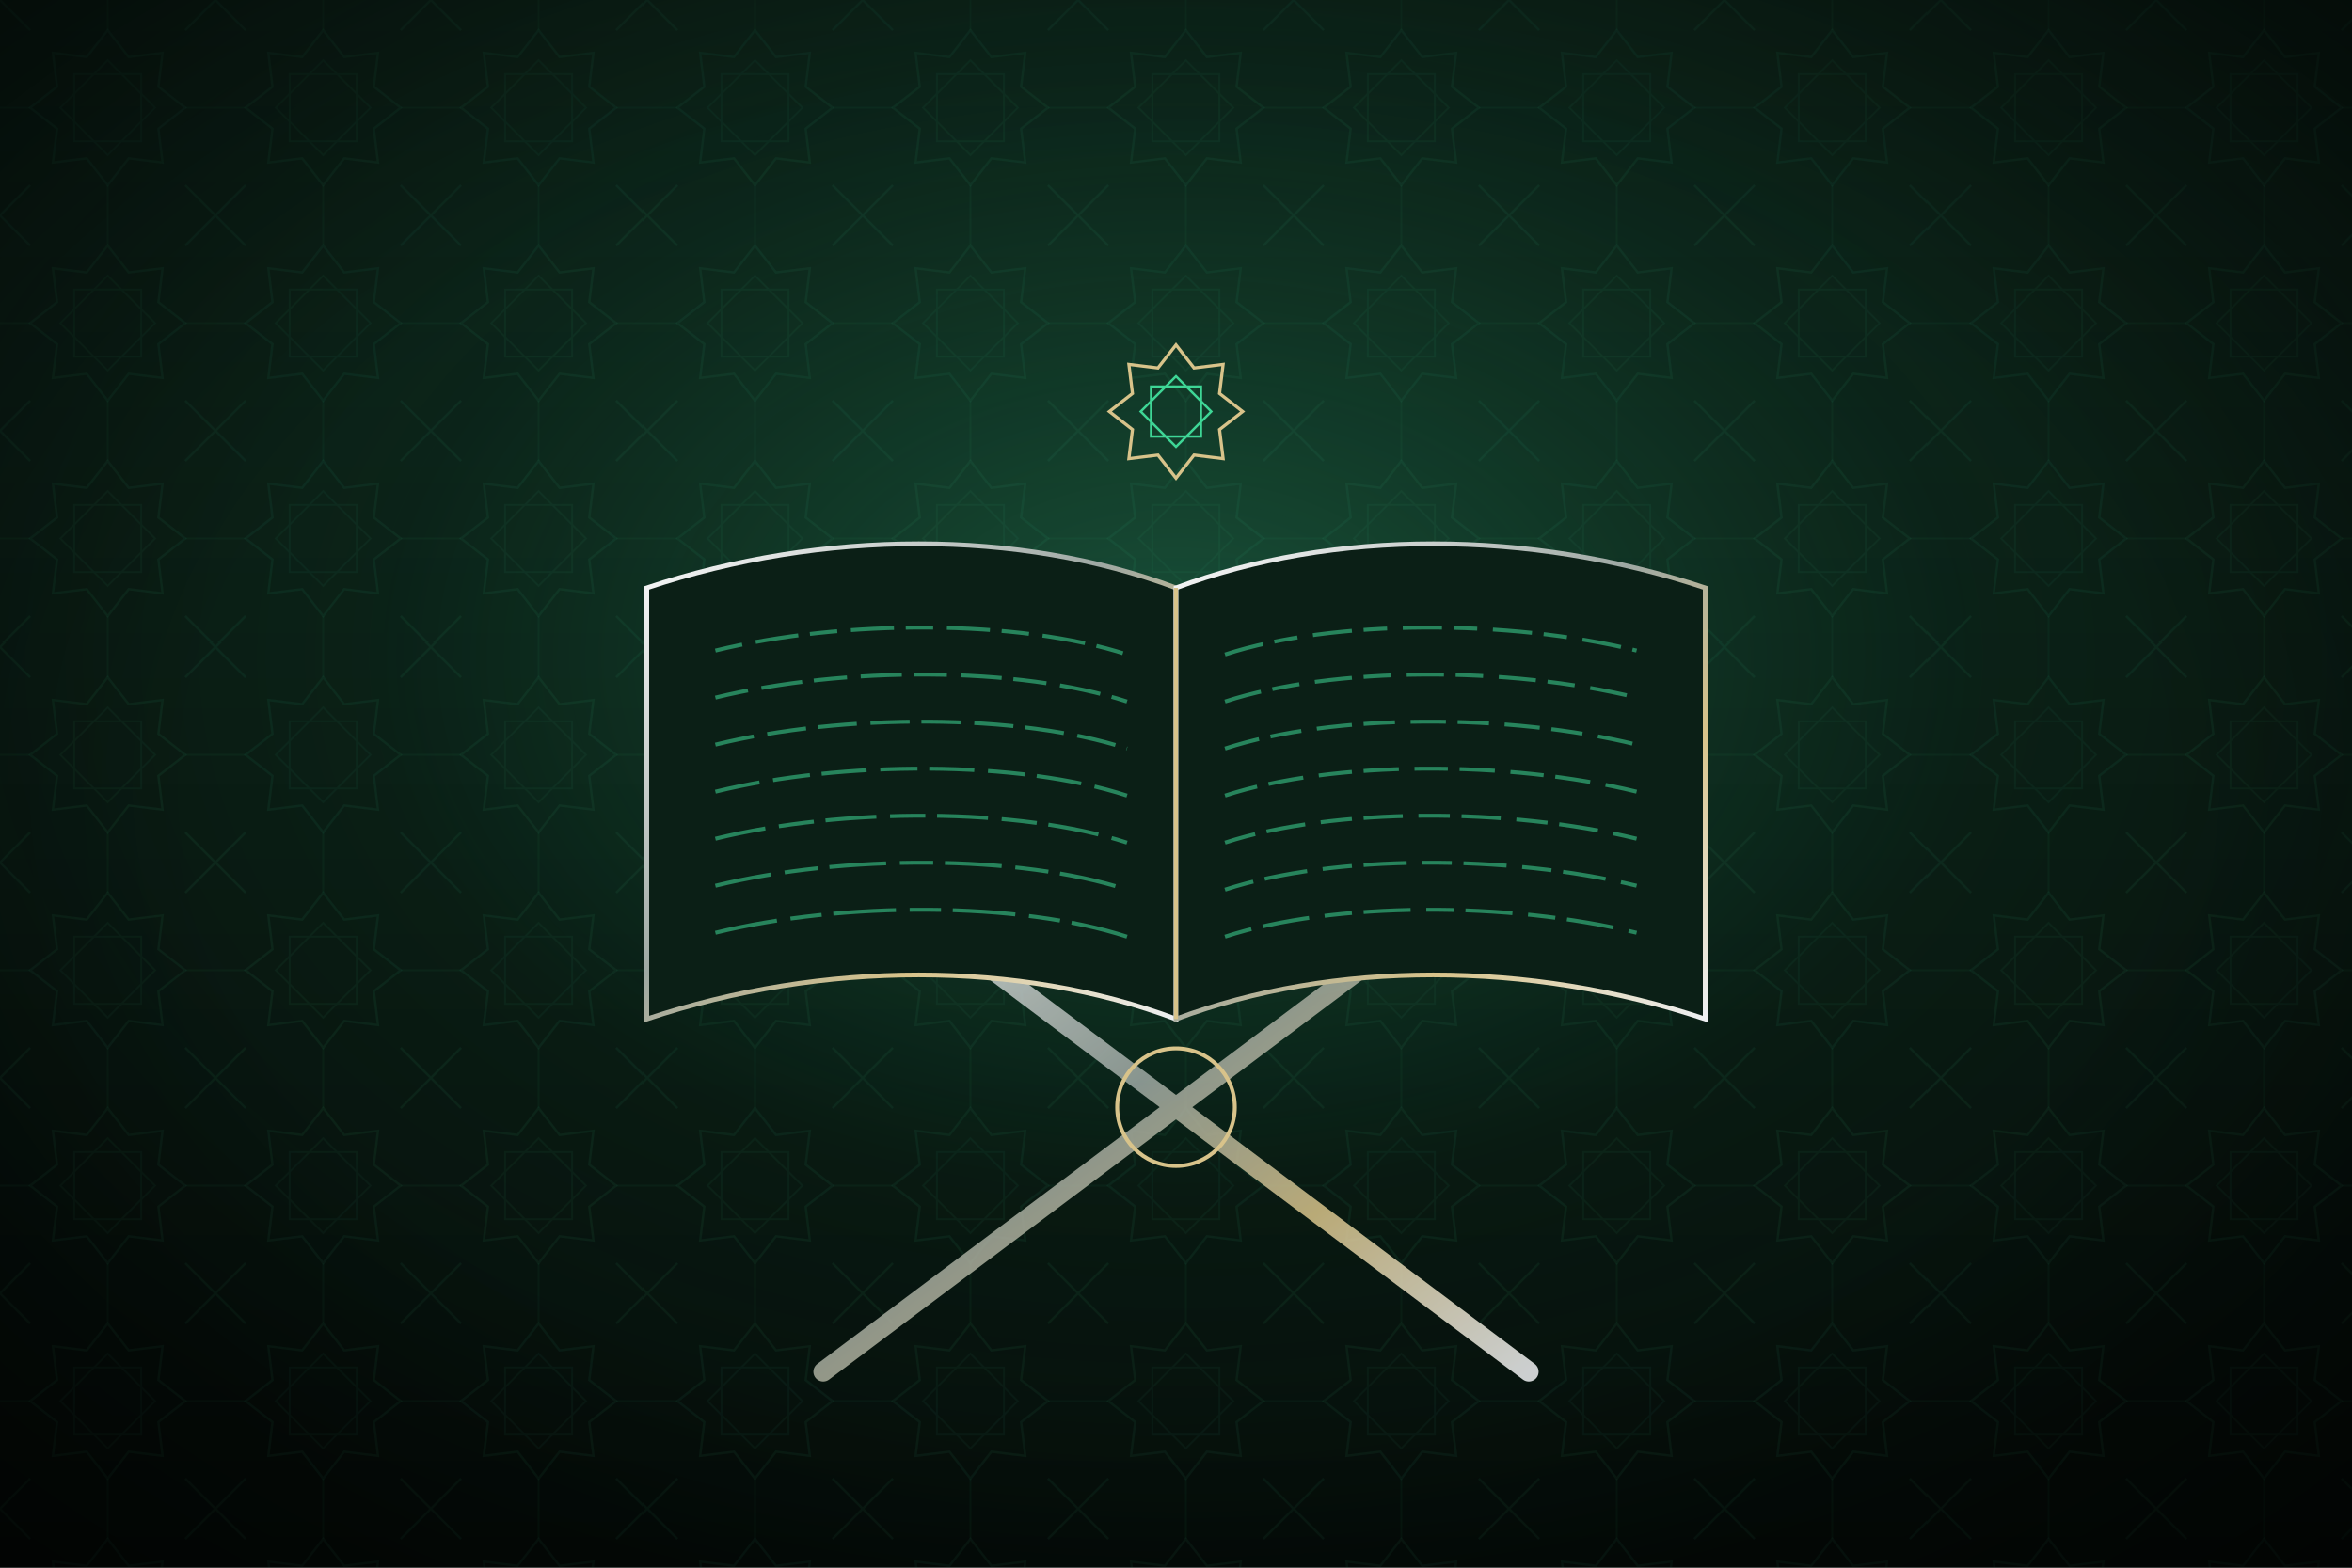
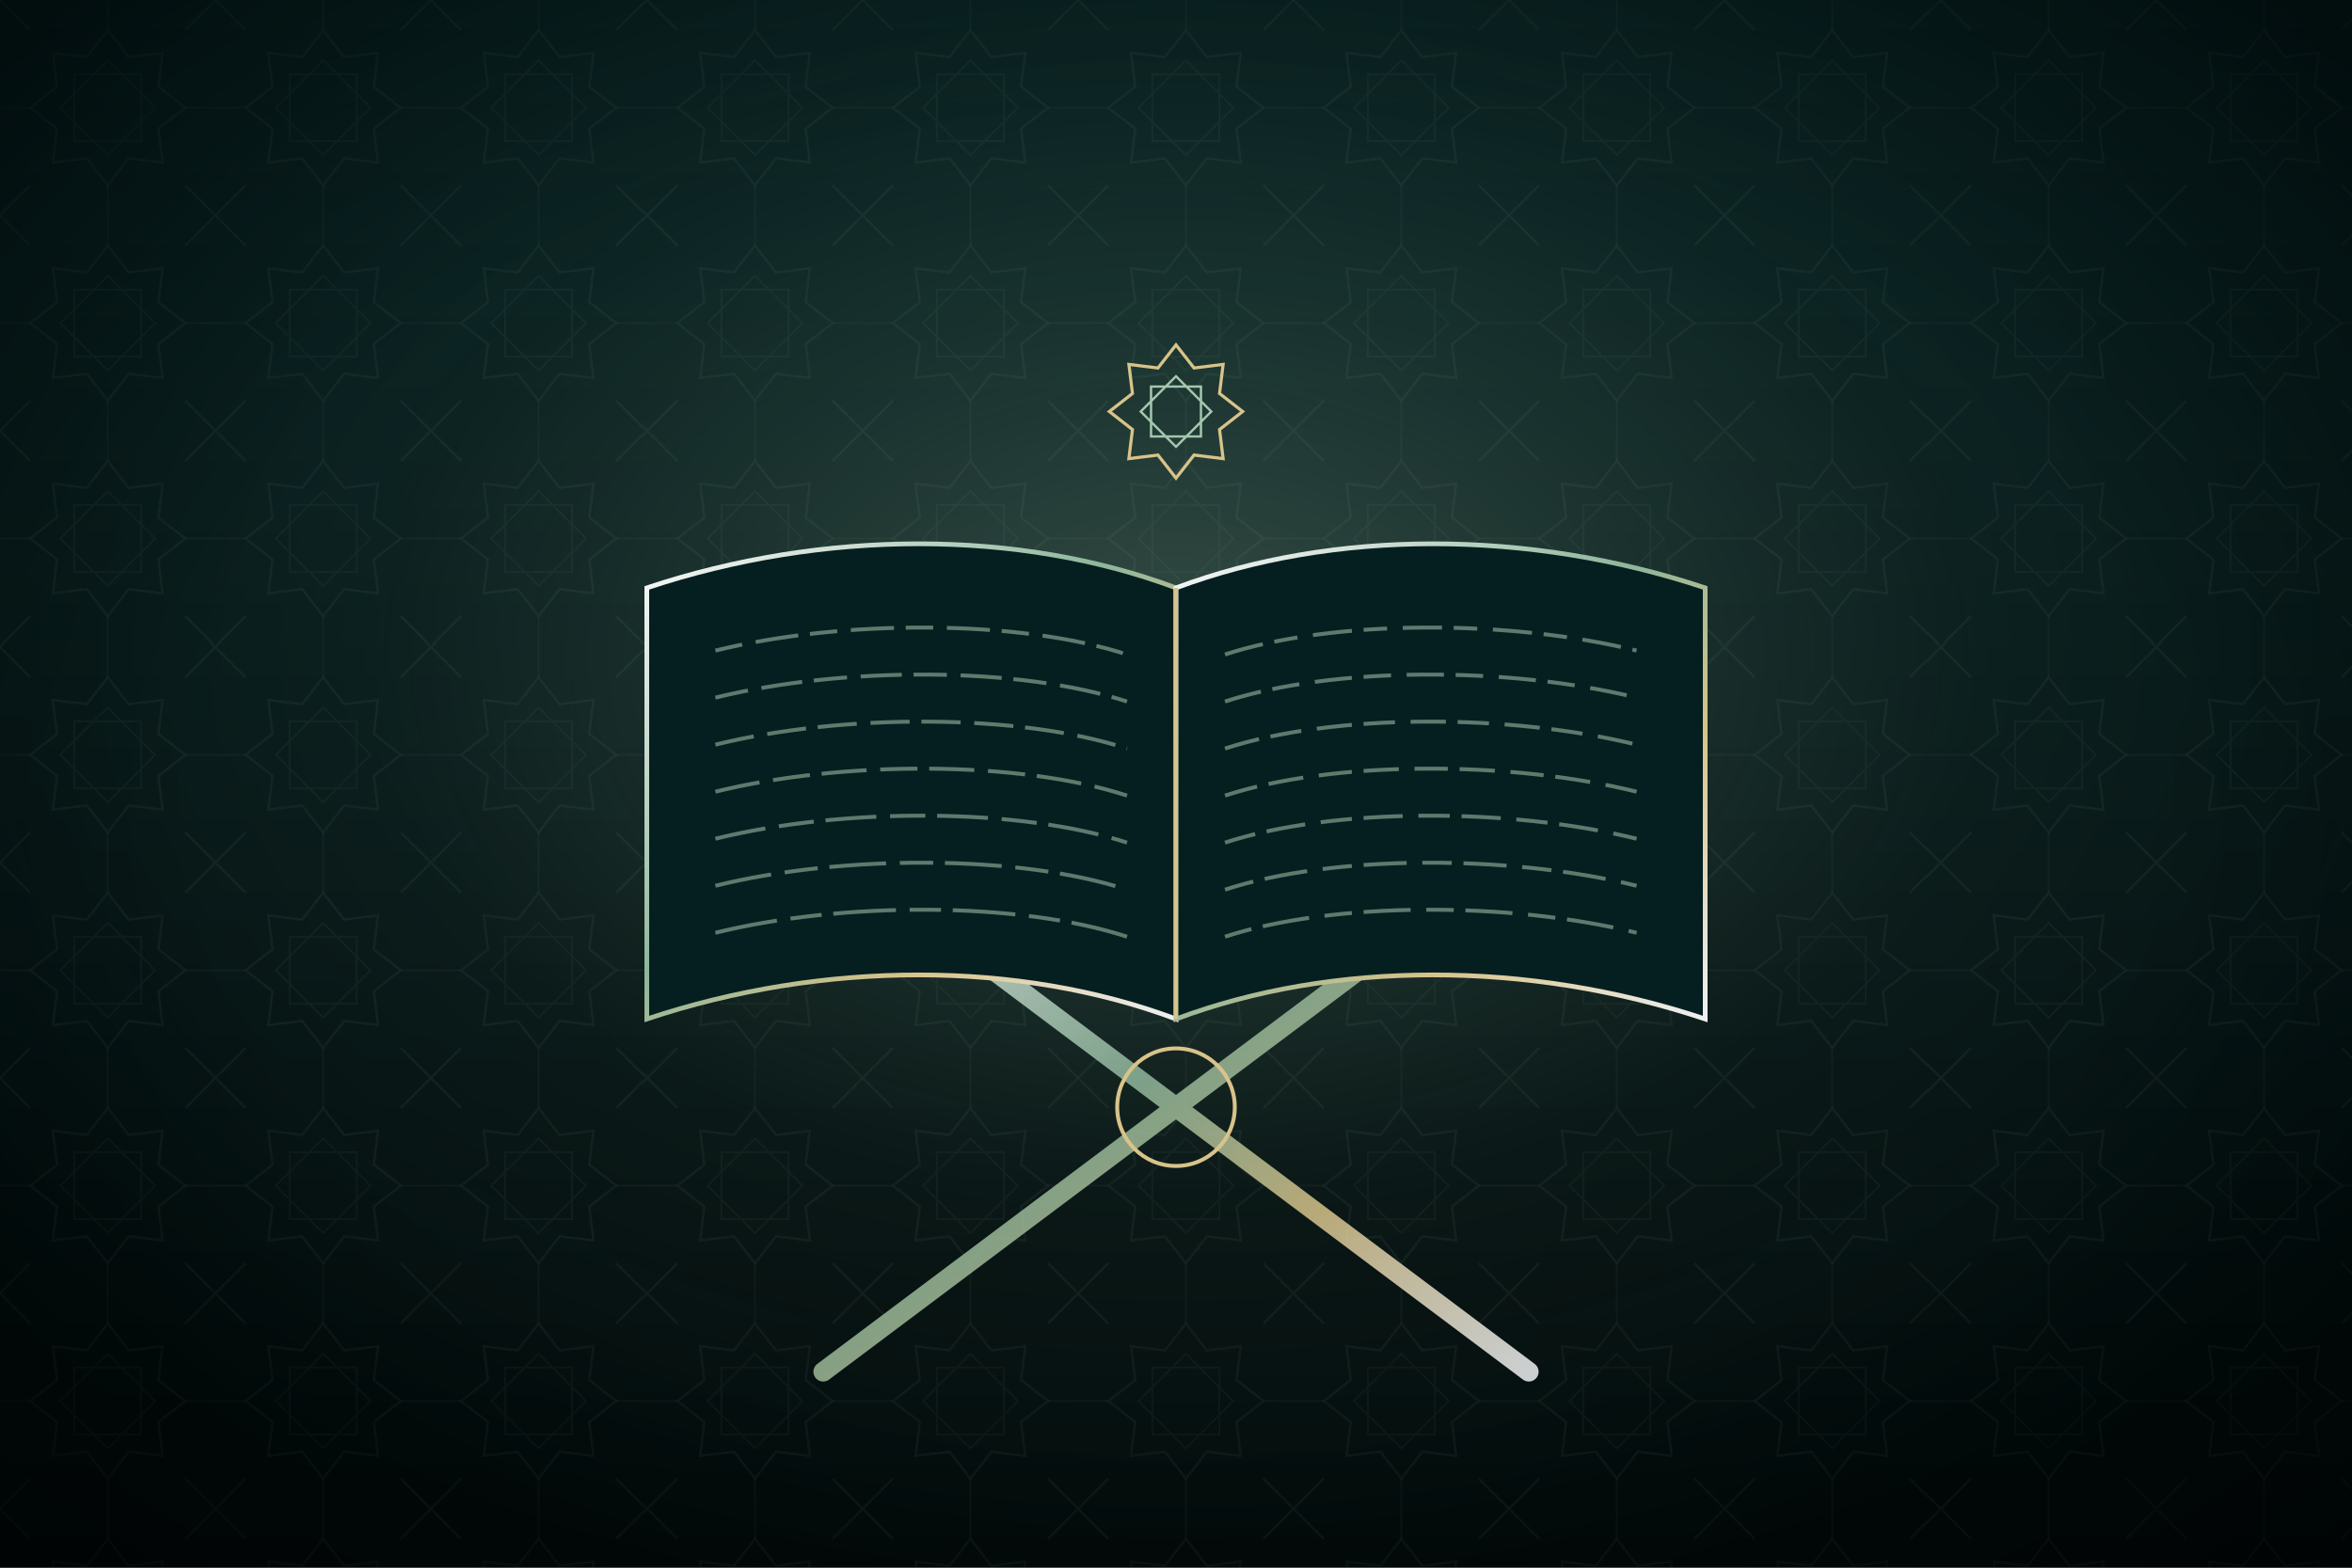
<svg xmlns="http://www.w3.org/2000/svg" viewBox="0 0 1200 800" width="1200" height="800">
  <defs>
    <linearGradient id="bg" x1="0" y1="0" x2="0" y2="1">
-       <stop offset="0" stop-color="#0b1f16" />
-       <stop offset="1" stop-color="#040a07" />
+       <stop offset="0" stop-color="#051f20" />
+       <stop offset="1" stop-color="#010909" />
    </linearGradient>
    <radialGradient id="glow" cx=".5" cy=".42" r=".62">
-       <stop offset="0" stop-color="#3ed696" stop-opacity=".30" />
-       <stop offset=".55" stop-color="#2ebe80" stop-opacity=".06" />
-       <stop offset="1" stop-color="#2ebe80" stop-opacity="0" />
+       <stop offset="0" stop-color="#a3c7ae" stop-opacity=".30" />
+       <stop offset=".55" stop-color="#8eb69b" stop-opacity=".06" />
+       <stop offset="1" stop-color="#8eb69b" stop-opacity="0" />
    </radialGradient>
    <linearGradient id="metal" x1="0" y1="0" x2="1" y2="1">
      <stop offset="0" stop-color="#fbfbfc" />
-       <stop offset=".45" stop-color="#9ea8a3" />
+       <stop offset=".45" stop-color="#8eb69b" />
      <stop offset=".7" stop-color="#d8c38a" />
      <stop offset="1" stop-color="#eef0f2" />
    </linearGradient>
    <radialGradient id="vig" cx=".5" cy=".5" r=".75">
      <stop offset=".55" stop-color="#000" stop-opacity="0" />
      <stop offset="1" stop-color="#000" stop-opacity=".7" />
    </radialGradient>
    <pattern id="lat" width="110" height="110" patternUnits="userSpaceOnUse">
-       <path d="M55.00 15.40 L65.71 29.13 L83.00 27.00 L80.87 44.29 L94.60 55.00 L80.87 65.71 L83.00 83.00 L65.71 80.87 L55.00 94.60 L44.29 80.87 L27.00 83.00 L29.13 65.71 L15.40 55.00 L29.13 44.29 L27.00 27.00 L44.29 29.13Z" fill="none" stroke="#3ed696" stroke-opacity="0.16" stroke-width="1.2" />
-       <path d="M37.89 37.89h34.22v34.22h-34.22ZM55.00 30.80L79.20 55.00L55.00 79.20L30.80 55.00Z" fill="none" stroke="#3ed696" stroke-opacity="0.128" stroke-width="0.96" />
-       <path d="M0 0L15.4 15.4M110 0L94.6 15.4M0 110L15.4 94.6M110 110L94.6 94.6" stroke="#3ed696" stroke-opacity="0.16" stroke-width="1.2" />
-       <path d="M55.0 0V15.4M55.0 110V94.6M0 55.0H15.4M110 55.0H94.6" stroke="#3ed696" stroke-opacity="0.112" stroke-width="0.96" />
+       <path d="M55.00 15.40 L65.71 29.13 L83.00 27.00 L80.87 44.29 L94.60 55.00 L80.87 65.71 L83.00 83.00 L65.71 80.87 L55.00 94.60 L44.29 80.87 L27.00 83.00 L29.13 65.71 L15.40 55.00 L29.13 44.29 L27.00 27.00 L44.29 29.13Z" fill="none" stroke="#a3c7ae" stroke-opacity="0.16" stroke-width="1.2" />
+       <path d="M37.89 37.89h34.22v34.22h-34.22ZM55.00 30.80L79.20 55.00L55.00 79.20L30.80 55.00Z" fill="none" stroke="#a3c7ae" stroke-opacity="0.128" stroke-width="0.96" />
+       <path d="M0 0L15.4 15.4M110 0L94.6 15.4M0 110L15.4 94.6M110 110L94.6 94.6" stroke="#a3c7ae" stroke-opacity="0.16" stroke-width="1.2" />
+       <path d="M55.0 0V15.4M55.0 110V94.6M0 55.0H15.4M110 55.0H94.6" stroke="#a3c7ae" stroke-opacity="0.112" stroke-width="0.96" />
    </pattern>
  </defs>
  <rect width="1200" height="800" fill="url(#bg)" />
  <rect width="1200" height="800" fill="url(#lat)" opacity=".4" />
  <rect width="1200" height="800" fill="url(#glow)" />
  <path d="M420 700L780 430M780 700L420 430" stroke="url(#metal)" stroke-width="10" stroke-linecap="round" opacity=".85" />
  <path d="M600 565m-30 0a30 30 0 1 0 60 0a30 30 0 1 0-60 0" fill="none" stroke="#d8c38a" stroke-width="2" />
-   <path d="M600 300C520 270 420 270 330 300V520C420 490 520 490 600 520Z" fill="#0b1f16" stroke="url(#metal)" stroke-width="2.4" />
-   <path d="M600 300C680 270 780 270 870 300V520C780 490 680 490 600 520Z" fill="#0b1f16" stroke="url(#metal)" stroke-width="2.4" />
+   <path d="M600 300C520 270 420 270 330 300V520C420 490 520 490 600 520Z" fill="#051f20" stroke="url(#metal)" stroke-width="2.4" />
+   <path d="M600 300C680 270 780 270 870 300V520C780 490 680 490 600 520Z" fill="#051f20" stroke="url(#metal)" stroke-width="2.4" />
  <path d="M600 300V520" stroke="#d8c38a" stroke-width="2" />
-   <path d="M365 332C430 316 520 316 575 334" fill="none" stroke="#3ed696" stroke-opacity=".55" stroke-width="2" stroke-dasharray="14 7 22 6" />
-   <path d="M625 334C680 316 770 316 835 332" fill="none" stroke="#3ed696" stroke-opacity=".55" stroke-width="2" stroke-dasharray="20 6 12 8" />
-   <path d="M365 356C430 340 520 340 575 358" fill="none" stroke="#3ed696" stroke-opacity=".55" stroke-width="2" stroke-dasharray="17 7 21 6" />
-   <path d="M625 358C680 340 770 340 835 356" fill="none" stroke="#3ed696" stroke-opacity=".55" stroke-width="2" stroke-dasharray="19 6 14 8" />
-   <path d="M365 380C430 364 520 364 575 382" fill="none" stroke="#3ed696" stroke-opacity=".55" stroke-width="2" stroke-dasharray="20 7 20 6" />
-   <path d="M625 382C680 364 770 364 835 380" fill="none" stroke="#3ed696" stroke-opacity=".55" stroke-width="2" stroke-dasharray="18 6 16 8" />
-   <path d="M365 404C430 388 520 388 575 406" fill="none" stroke="#3ed696" stroke-opacity=".55" stroke-width="2" stroke-dasharray="23 7 19 6" />
-   <path d="M625 406C680 388 770 388 835 404" fill="none" stroke="#3ed696" stroke-opacity=".55" stroke-width="2" stroke-dasharray="17 6 18 8" />
-   <path d="M365 428C430 412 520 412 575 430" fill="none" stroke="#3ed696" stroke-opacity=".55" stroke-width="2" stroke-dasharray="26 7 18 6" />
-   <path d="M625 430C680 412 770 412 835 428" fill="none" stroke="#3ed696" stroke-opacity=".55" stroke-width="2" stroke-dasharray="16 6 20 8" />
-   <path d="M365 452C430 436 520 436 575 454" fill="none" stroke="#3ed696" stroke-opacity=".55" stroke-width="2" stroke-dasharray="29 7 17 6" />
-   <path d="M625 454C680 436 770 436 835 452" fill="none" stroke="#3ed696" stroke-opacity=".55" stroke-width="2" stroke-dasharray="15 6 22 8" />
-   <path d="M365 476C430 460 520 460 575 478" fill="none" stroke="#3ed696" stroke-opacity=".55" stroke-width="2" stroke-dasharray="32 7 16 6" />
-   <path d="M625 478C680 460 770 460 835 476" fill="none" stroke="#3ed696" stroke-opacity=".55" stroke-width="2" stroke-dasharray="14 6 24 8" />
+   <path d="M365 332C430 316 520 316 575 334" fill="none" stroke="#a3c7ae" stroke-opacity=".55" stroke-width="2" stroke-dasharray="14 7 22 6" />
+   <path d="M625 334C680 316 770 316 835 332" fill="none" stroke="#a3c7ae" stroke-opacity=".55" stroke-width="2" stroke-dasharray="20 6 12 8" />
+   <path d="M365 356C430 340 520 340 575 358" fill="none" stroke="#a3c7ae" stroke-opacity=".55" stroke-width="2" stroke-dasharray="17 7 21 6" />
+   <path d="M625 358C680 340 770 340 835 356" fill="none" stroke="#a3c7ae" stroke-opacity=".55" stroke-width="2" stroke-dasharray="19 6 14 8" />
+   <path d="M365 380C430 364 520 364 575 382" fill="none" stroke="#a3c7ae" stroke-opacity=".55" stroke-width="2" stroke-dasharray="20 7 20 6" />
+   <path d="M625 382C680 364 770 364 835 380" fill="none" stroke="#a3c7ae" stroke-opacity=".55" stroke-width="2" stroke-dasharray="18 6 16 8" />
+   <path d="M365 404C430 388 520 388 575 406" fill="none" stroke="#a3c7ae" stroke-opacity=".55" stroke-width="2" stroke-dasharray="23 7 19 6" />
+   <path d="M625 406C680 388 770 388 835 404" fill="none" stroke="#a3c7ae" stroke-opacity=".55" stroke-width="2" stroke-dasharray="17 6 18 8" />
+   <path d="M365 428C430 412 520 412 575 430" fill="none" stroke="#a3c7ae" stroke-opacity=".55" stroke-width="2" stroke-dasharray="26 7 18 6" />
+   <path d="M625 430C680 412 770 412 835 428" fill="none" stroke="#a3c7ae" stroke-opacity=".55" stroke-width="2" stroke-dasharray="16 6 20 8" />
+   <path d="M365 452C430 436 520 436 575 454" fill="none" stroke="#a3c7ae" stroke-opacity=".55" stroke-width="2" stroke-dasharray="29 7 17 6" />
+   <path d="M625 454C680 436 770 436 835 452" fill="none" stroke="#a3c7ae" stroke-opacity=".55" stroke-width="2" stroke-dasharray="15 6 22 8" />
+   <path d="M365 476C430 460 520 460 575 478" fill="none" stroke="#a3c7ae" stroke-opacity=".55" stroke-width="2" stroke-dasharray="32 7 16 6" />
+   <path d="M625 478C680 460 770 460 835 476" fill="none" stroke="#a3c7ae" stroke-opacity=".55" stroke-width="2" stroke-dasharray="14 6 24 8" />
  <path d="M600.00 176.00 L609.20 187.79 L624.04 185.96 L622.21 200.80 L634.00 210.00 L622.21 219.20 L624.04 234.04 L609.20 232.21 L600.00 244.00 L590.80 232.21 L575.96 234.04 L577.79 219.20 L566.00 210.00 L577.79 200.80 L575.96 185.96 L590.80 187.79Z" fill="none" stroke="#d8c38a" stroke-width="1.6" />
-   <path d="M587.27 197.27h25.46v25.46h-25.46ZM600.00 192.00L618.00 210.00L600.00 228.00L582.00 210.00Z" fill="none" stroke="#3ed696" stroke-width="1.2" />
+   <path d="M587.27 197.27h25.46v25.46h-25.46ZM600.00 192.00L618.00 210.00L600.00 228.00L582.00 210.00Z" fill="none" stroke="#a3c7ae" stroke-width="1.2" />
  <rect width="1200" height="800" fill="url(#vig)" />
</svg>
